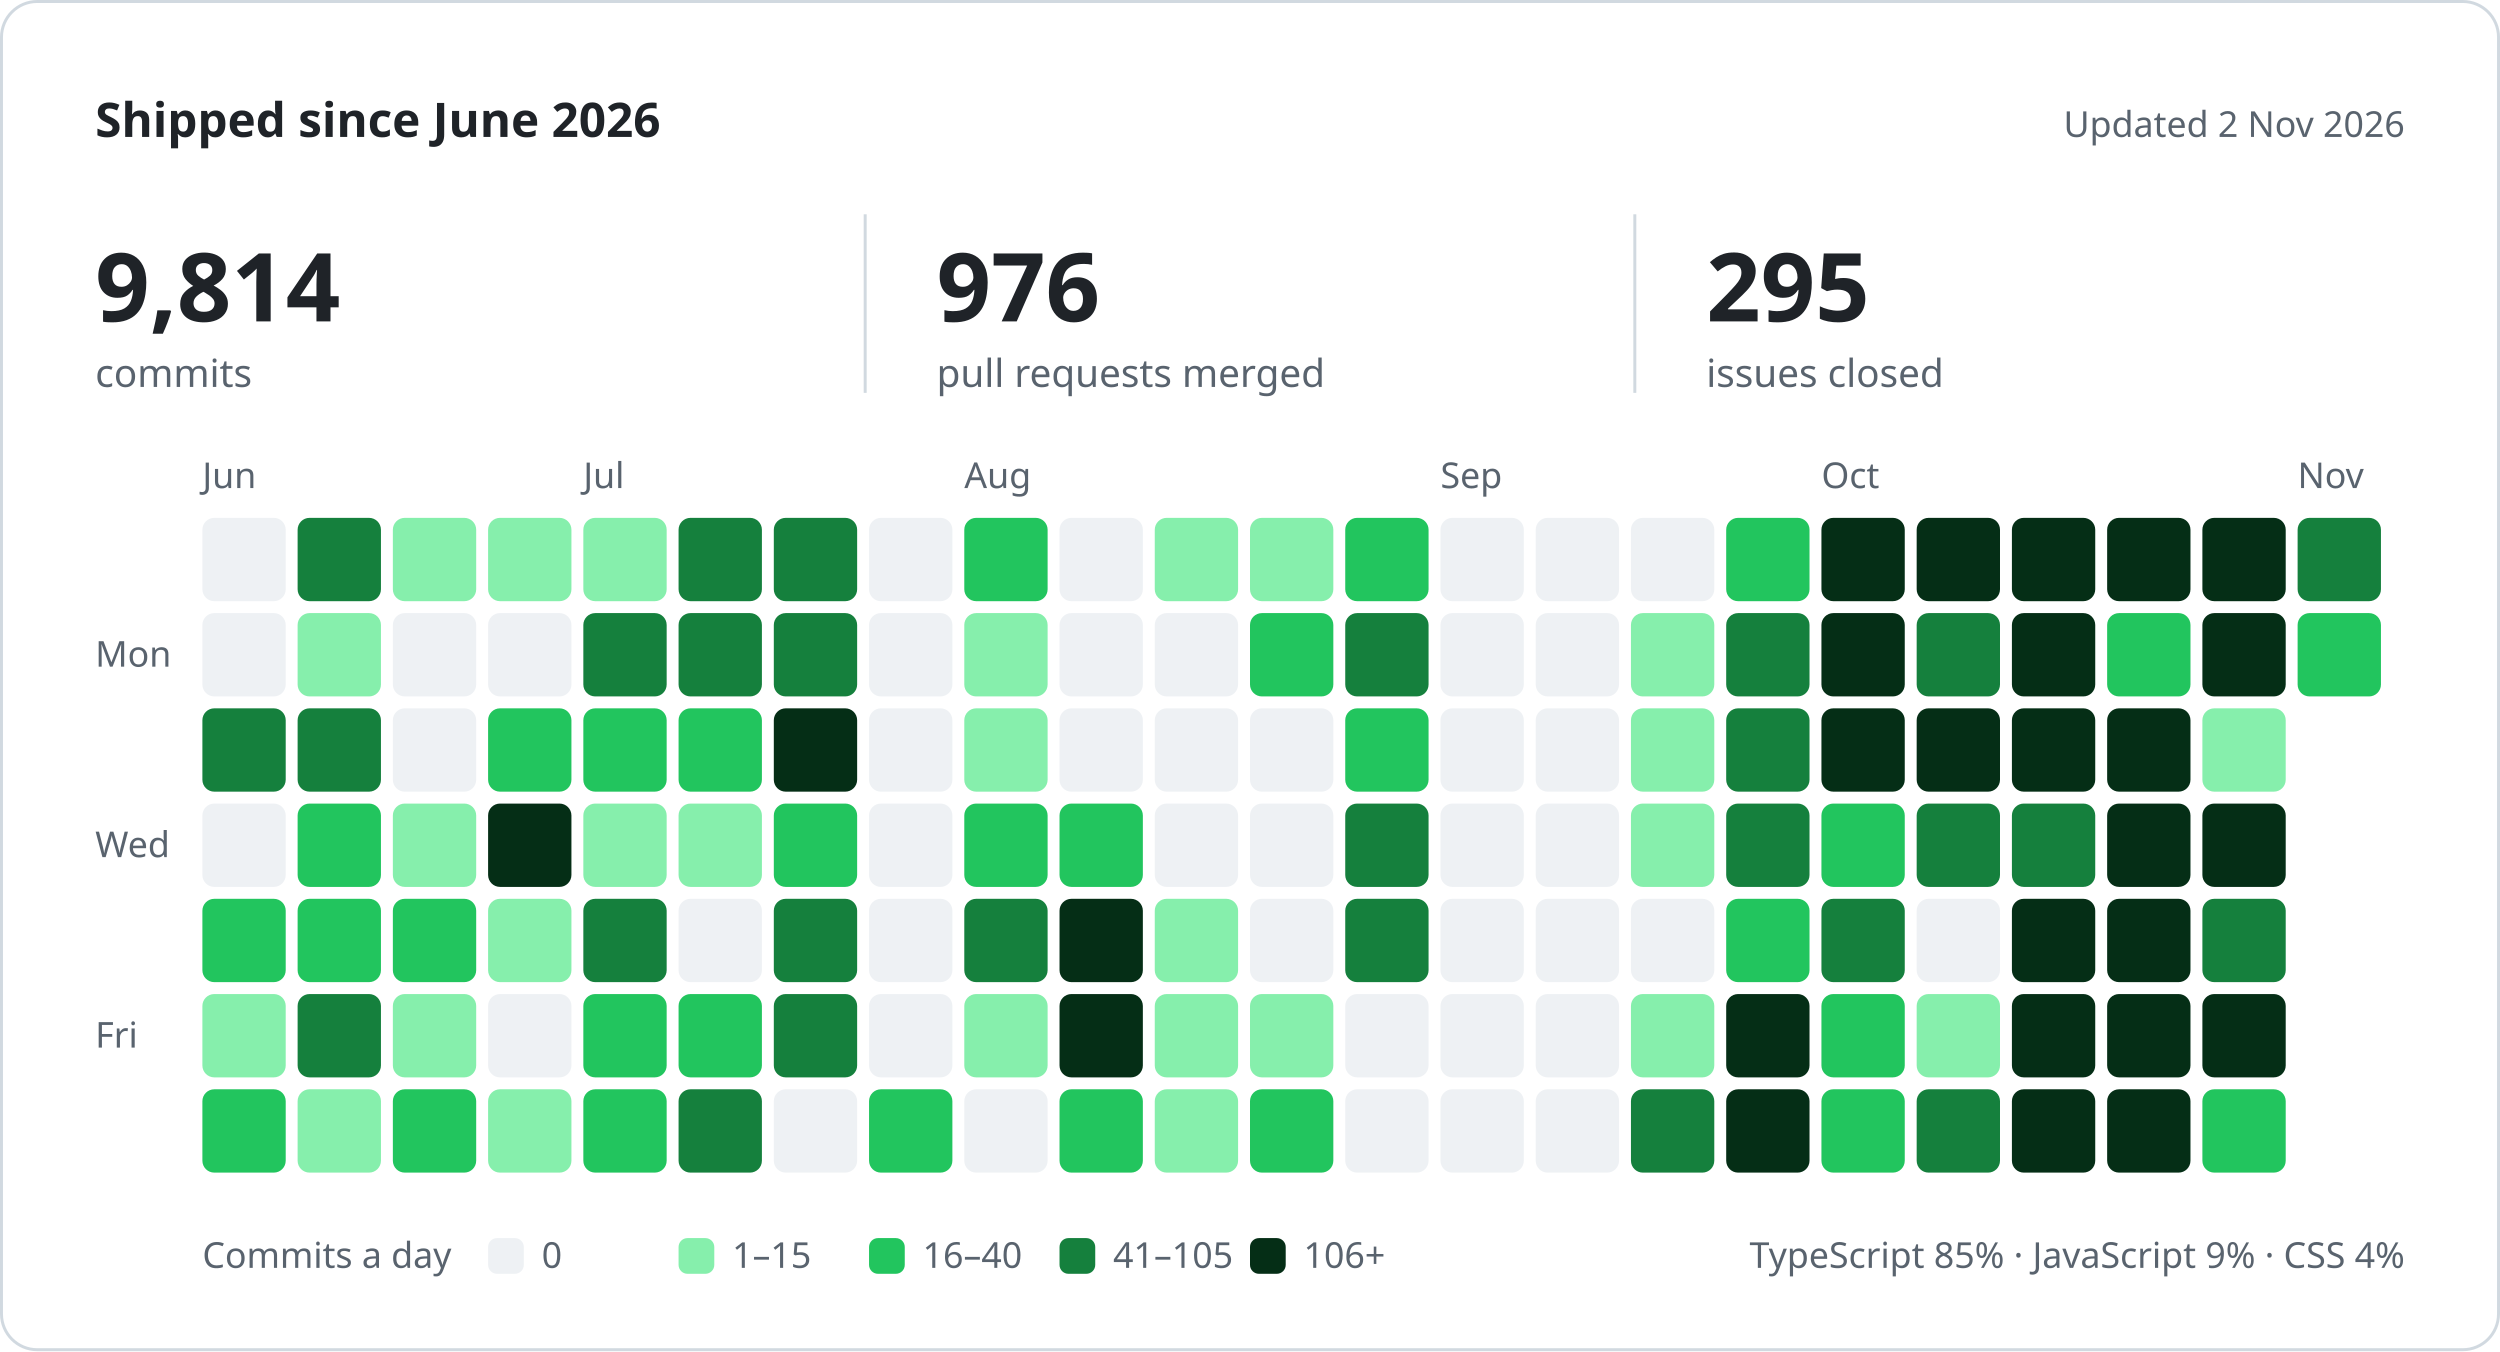
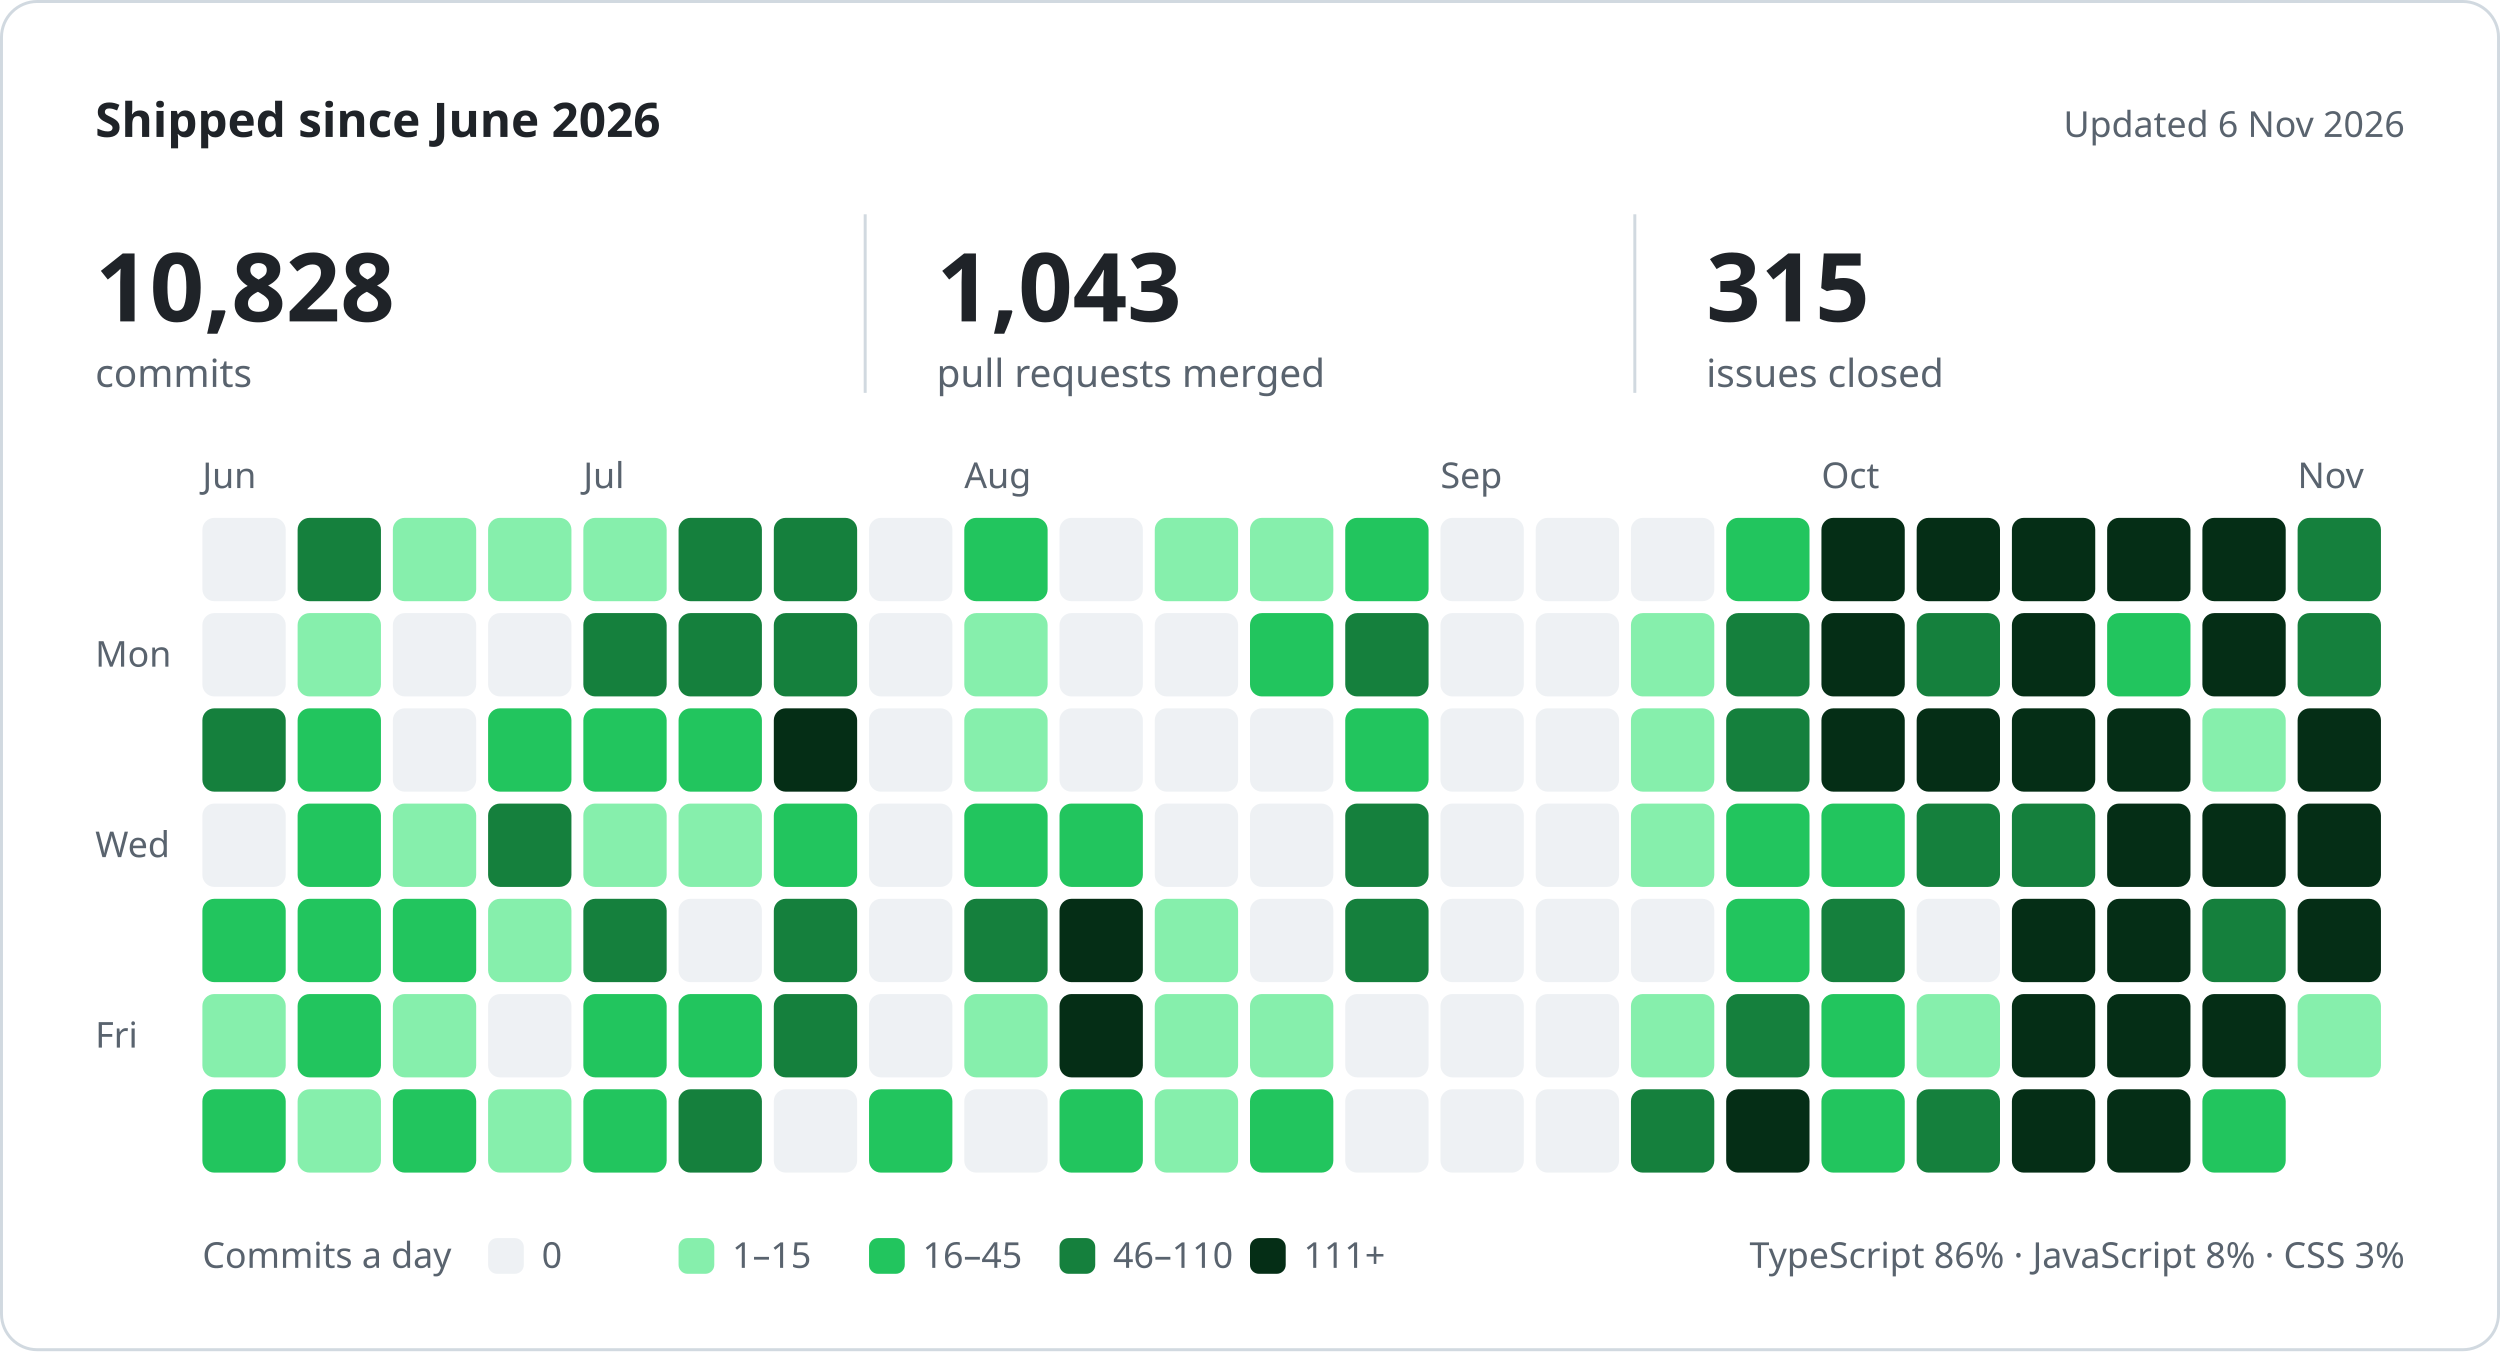
<svg xmlns="http://www.w3.org/2000/svg" width="840" height="454" viewBox="0 0 840 454" role="img" aria-labelledby="title desc" font-family="-apple-system, BlinkMacSystemFont, 'Segoe UI', 'Noto Sans', Helvetica, Arial, sans-serif">
  <rect x="0.5" y="0.5" width="839" height="453" rx="12" fill="none" stroke="#d1d9e0" />
  <text x="32" y="46" font-size="16" font-weight="600" fill="#1f2328">Shipped since June 2026</text>
-   <text x="808" y="46" font-size="12" text-anchor="end" fill="#59636e">Updated 2 Nov 2026</text>
-   <text x="32.0" y="108" font-size="32" font-weight="600" fill="#1f2328">9,814</text>
+   <text x="808" y="46" font-size="12" text-anchor="end" fill="#59636e">Updated 6 Nov 2026</text>
+   <text x="32.0" y="108" font-size="32" font-weight="600" fill="#1f2328">10,828</text>
  <text x="32.0" y="130" font-size="13" fill="#59636e">commits</text>
  <line x1="290.7" y1="72" x2="290.7" y2="132" stroke="#d1d9e0" />
-   <text x="314.7" y="108" font-size="32" font-weight="600" fill="#1f2328">976</text>
+   <text x="314.7" y="108" font-size="32" font-weight="600" fill="#1f2328">1,043</text>
  <text x="314.7" y="130" font-size="13" fill="#59636e">pull requests merged</text>
  <line x1="549.3" y1="72" x2="549.3" y2="132" stroke="#d1d9e0" />
-   <text x="573.3" y="108" font-size="32" font-weight="600" fill="#1f2328">295</text>
+   <text x="573.3" y="108" font-size="32" font-weight="600" fill="#1f2328">315</text>
  <text x="573.3" y="130" font-size="13" fill="#59636e">issues closed</text>
  <text x="68" y="164" font-size="12" fill="#59636e">Jun</text>
  <rect x="68" y="174" width="28" height="28" rx="4" fill="#eef1f4" />
  <rect x="68" y="206" width="28" height="28" rx="4" fill="#eef1f4" />
  <rect x="68" y="238" width="28" height="28" rx="4" fill="#15803d" />
  <rect x="68" y="270" width="28" height="28" rx="4" fill="#eef1f4" />
  <rect x="68" y="302" width="28" height="28" rx="4" fill="#22c55e" />
  <rect x="68" y="334" width="28" height="28" rx="4" fill="#86efac" />
  <rect x="68" y="366" width="28" height="28" rx="4" fill="#22c55e" />
  <rect x="100" y="174" width="28" height="28" rx="4" fill="#15803d" />
  <rect x="100" y="206" width="28" height="28" rx="4" fill="#86efac" />
-   <rect x="100" y="238" width="28" height="28" rx="4" fill="#15803d" />
+   <rect x="100" y="238" width="28" height="28" rx="4" fill="#22c55e" />
  <rect x="100" y="270" width="28" height="28" rx="4" fill="#22c55e" />
  <rect x="100" y="302" width="28" height="28" rx="4" fill="#22c55e" />
-   <rect x="100" y="334" width="28" height="28" rx="4" fill="#15803d" />
+   <rect x="100" y="334" width="28" height="28" rx="4" fill="#22c55e" />
  <rect x="100" y="366" width="28" height="28" rx="4" fill="#86efac" />
  <rect x="132" y="174" width="28" height="28" rx="4" fill="#86efac" />
  <rect x="132" y="206" width="28" height="28" rx="4" fill="#eef1f4" />
  <rect x="132" y="238" width="28" height="28" rx="4" fill="#eef1f4" />
  <rect x="132" y="270" width="28" height="28" rx="4" fill="#86efac" />
  <rect x="132" y="302" width="28" height="28" rx="4" fill="#22c55e" />
  <rect x="132" y="334" width="28" height="28" rx="4" fill="#86efac" />
  <rect x="132" y="366" width="28" height="28" rx="4" fill="#22c55e" />
  <rect x="164" y="174" width="28" height="28" rx="4" fill="#86efac" />
  <rect x="164" y="206" width="28" height="28" rx="4" fill="#eef1f4" />
  <rect x="164" y="238" width="28" height="28" rx="4" fill="#22c55e" />
-   <rect x="164" y="270" width="28" height="28" rx="4" fill="#052e16" />
+   <rect x="164" y="270" width="28" height="28" rx="4" fill="#15803d" />
  <rect x="164" y="302" width="28" height="28" rx="4" fill="#86efac" />
  <rect x="164" y="334" width="28" height="28" rx="4" fill="#eef1f4" />
  <rect x="164" y="366" width="28" height="28" rx="4" fill="#86efac" />
  <text x="196" y="164" font-size="12" fill="#59636e">Jul</text>
  <rect x="196" y="174" width="28" height="28" rx="4" fill="#86efac" />
  <rect x="196" y="206" width="28" height="28" rx="4" fill="#15803d" />
  <rect x="196" y="238" width="28" height="28" rx="4" fill="#22c55e" />
  <rect x="196" y="270" width="28" height="28" rx="4" fill="#86efac" />
  <rect x="196" y="302" width="28" height="28" rx="4" fill="#15803d" />
  <rect x="196" y="334" width="28" height="28" rx="4" fill="#22c55e" />
  <rect x="196" y="366" width="28" height="28" rx="4" fill="#22c55e" />
  <rect x="228" y="174" width="28" height="28" rx="4" fill="#15803d" />
  <rect x="228" y="206" width="28" height="28" rx="4" fill="#15803d" />
  <rect x="228" y="238" width="28" height="28" rx="4" fill="#22c55e" />
  <rect x="228" y="270" width="28" height="28" rx="4" fill="#86efac" />
  <rect x="228" y="302" width="28" height="28" rx="4" fill="#eef1f4" />
  <rect x="228" y="334" width="28" height="28" rx="4" fill="#22c55e" />
  <rect x="228" y="366" width="28" height="28" rx="4" fill="#15803d" />
  <rect x="260" y="174" width="28" height="28" rx="4" fill="#15803d" />
  <rect x="260" y="206" width="28" height="28" rx="4" fill="#15803d" />
  <rect x="260" y="238" width="28" height="28" rx="4" fill="#052e16" />
  <rect x="260" y="270" width="28" height="28" rx="4" fill="#22c55e" />
  <rect x="260" y="302" width="28" height="28" rx="4" fill="#15803d" />
  <rect x="260" y="334" width="28" height="28" rx="4" fill="#15803d" />
  <rect x="260" y="366" width="28" height="28" rx="4" fill="#eef1f4" />
  <rect x="292" y="174" width="28" height="28" rx="4" fill="#eef1f4" />
  <rect x="292" y="206" width="28" height="28" rx="4" fill="#eef1f4" />
  <rect x="292" y="238" width="28" height="28" rx="4" fill="#eef1f4" />
  <rect x="292" y="270" width="28" height="28" rx="4" fill="#eef1f4" />
  <rect x="292" y="302" width="28" height="28" rx="4" fill="#eef1f4" />
  <rect x="292" y="334" width="28" height="28" rx="4" fill="#eef1f4" />
  <rect x="292" y="366" width="28" height="28" rx="4" fill="#22c55e" />
  <text x="324" y="164" font-size="12" fill="#59636e">Aug</text>
  <rect x="324" y="174" width="28" height="28" rx="4" fill="#22c55e" />
  <rect x="324" y="206" width="28" height="28" rx="4" fill="#86efac" />
  <rect x="324" y="238" width="28" height="28" rx="4" fill="#86efac" />
  <rect x="324" y="270" width="28" height="28" rx="4" fill="#22c55e" />
  <rect x="324" y="302" width="28" height="28" rx="4" fill="#15803d" />
  <rect x="324" y="334" width="28" height="28" rx="4" fill="#86efac" />
  <rect x="324" y="366" width="28" height="28" rx="4" fill="#eef1f4" />
  <rect x="356" y="174" width="28" height="28" rx="4" fill="#eef1f4" />
  <rect x="356" y="206" width="28" height="28" rx="4" fill="#eef1f4" />
  <rect x="356" y="238" width="28" height="28" rx="4" fill="#eef1f4" />
  <rect x="356" y="270" width="28" height="28" rx="4" fill="#22c55e" />
  <rect x="356" y="302" width="28" height="28" rx="4" fill="#052e16" />
  <rect x="356" y="334" width="28" height="28" rx="4" fill="#052e16" />
  <rect x="356" y="366" width="28" height="28" rx="4" fill="#22c55e" />
  <rect x="388" y="174" width="28" height="28" rx="4" fill="#86efac" />
  <rect x="388" y="206" width="28" height="28" rx="4" fill="#eef1f4" />
  <rect x="388" y="238" width="28" height="28" rx="4" fill="#eef1f4" />
  <rect x="388" y="270" width="28" height="28" rx="4" fill="#eef1f4" />
  <rect x="388" y="302" width="28" height="28" rx="4" fill="#86efac" />
  <rect x="388" y="334" width="28" height="28" rx="4" fill="#86efac" />
  <rect x="388" y="366" width="28" height="28" rx="4" fill="#86efac" />
  <rect x="420" y="174" width="28" height="28" rx="4" fill="#86efac" />
  <rect x="420" y="206" width="28" height="28" rx="4" fill="#22c55e" />
  <rect x="420" y="238" width="28" height="28" rx="4" fill="#eef1f4" />
  <rect x="420" y="270" width="28" height="28" rx="4" fill="#eef1f4" />
  <rect x="420" y="302" width="28" height="28" rx="4" fill="#eef1f4" />
  <rect x="420" y="334" width="28" height="28" rx="4" fill="#86efac" />
  <rect x="420" y="366" width="28" height="28" rx="4" fill="#22c55e" />
  <rect x="452" y="174" width="28" height="28" rx="4" fill="#22c55e" />
  <rect x="452" y="206" width="28" height="28" rx="4" fill="#15803d" />
  <rect x="452" y="238" width="28" height="28" rx="4" fill="#22c55e" />
  <rect x="452" y="270" width="28" height="28" rx="4" fill="#15803d" />
  <rect x="452" y="302" width="28" height="28" rx="4" fill="#15803d" />
  <rect x="452" y="334" width="28" height="28" rx="4" fill="#eef1f4" />
  <rect x="452" y="366" width="28" height="28" rx="4" fill="#eef1f4" />
  <text x="484" y="164" font-size="12" fill="#59636e">Sep</text>
  <rect x="484" y="174" width="28" height="28" rx="4" fill="#eef1f4" />
  <rect x="484" y="206" width="28" height="28" rx="4" fill="#eef1f4" />
  <rect x="484" y="238" width="28" height="28" rx="4" fill="#eef1f4" />
  <rect x="484" y="270" width="28" height="28" rx="4" fill="#eef1f4" />
  <rect x="484" y="302" width="28" height="28" rx="4" fill="#eef1f4" />
  <rect x="484" y="334" width="28" height="28" rx="4" fill="#eef1f4" />
  <rect x="484" y="366" width="28" height="28" rx="4" fill="#eef1f4" />
  <rect x="516" y="174" width="28" height="28" rx="4" fill="#eef1f4" />
  <rect x="516" y="206" width="28" height="28" rx="4" fill="#eef1f4" />
  <rect x="516" y="238" width="28" height="28" rx="4" fill="#eef1f4" />
  <rect x="516" y="270" width="28" height="28" rx="4" fill="#eef1f4" />
  <rect x="516" y="302" width="28" height="28" rx="4" fill="#eef1f4" />
  <rect x="516" y="334" width="28" height="28" rx="4" fill="#eef1f4" />
  <rect x="516" y="366" width="28" height="28" rx="4" fill="#eef1f4" />
  <rect x="548" y="174" width="28" height="28" rx="4" fill="#eef1f4" />
  <rect x="548" y="206" width="28" height="28" rx="4" fill="#86efac" />
  <rect x="548" y="238" width="28" height="28" rx="4" fill="#86efac" />
  <rect x="548" y="270" width="28" height="28" rx="4" fill="#86efac" />
  <rect x="548" y="302" width="28" height="28" rx="4" fill="#eef1f4" />
  <rect x="548" y="334" width="28" height="28" rx="4" fill="#86efac" />
  <rect x="548" y="366" width="28" height="28" rx="4" fill="#15803d" />
  <rect x="580" y="174" width="28" height="28" rx="4" fill="#22c55e" />
  <rect x="580" y="206" width="28" height="28" rx="4" fill="#15803d" />
  <rect x="580" y="238" width="28" height="28" rx="4" fill="#15803d" />
-   <rect x="580" y="270" width="28" height="28" rx="4" fill="#15803d" />
+   <rect x="580" y="270" width="28" height="28" rx="4" fill="#22c55e" />
  <rect x="580" y="302" width="28" height="28" rx="4" fill="#22c55e" />
-   <rect x="580" y="334" width="28" height="28" rx="4" fill="#052e16" />
+   <rect x="580" y="334" width="28" height="28" rx="4" fill="#15803d" />
  <rect x="580" y="366" width="28" height="28" rx="4" fill="#052e16" />
  <text x="612" y="164" font-size="12" fill="#59636e">Oct</text>
  <rect x="612" y="174" width="28" height="28" rx="4" fill="#052e16" />
  <rect x="612" y="206" width="28" height="28" rx="4" fill="#052e16" />
  <rect x="612" y="238" width="28" height="28" rx="4" fill="#052e16" />
  <rect x="612" y="270" width="28" height="28" rx="4" fill="#22c55e" />
  <rect x="612" y="302" width="28" height="28" rx="4" fill="#15803d" />
  <rect x="612" y="334" width="28" height="28" rx="4" fill="#22c55e" />
  <rect x="612" y="366" width="28" height="28" rx="4" fill="#22c55e" />
  <rect x="644" y="174" width="28" height="28" rx="4" fill="#052e16" />
  <rect x="644" y="206" width="28" height="28" rx="4" fill="#15803d" />
  <rect x="644" y="238" width="28" height="28" rx="4" fill="#052e16" />
  <rect x="644" y="270" width="28" height="28" rx="4" fill="#15803d" />
  <rect x="644" y="302" width="28" height="28" rx="4" fill="#eef1f4" />
  <rect x="644" y="334" width="28" height="28" rx="4" fill="#86efac" />
  <rect x="644" y="366" width="28" height="28" rx="4" fill="#15803d" />
  <rect x="676" y="174" width="28" height="28" rx="4" fill="#052e16" />
  <rect x="676" y="206" width="28" height="28" rx="4" fill="#052e16" />
  <rect x="676" y="238" width="28" height="28" rx="4" fill="#052e16" />
  <rect x="676" y="270" width="28" height="28" rx="4" fill="#15803d" />
  <rect x="676" y="302" width="28" height="28" rx="4" fill="#052e16" />
  <rect x="676" y="334" width="28" height="28" rx="4" fill="#052e16" />
  <rect x="676" y="366" width="28" height="28" rx="4" fill="#052e16" />
  <rect x="708" y="174" width="28" height="28" rx="4" fill="#052e16" />
  <rect x="708" y="206" width="28" height="28" rx="4" fill="#22c55e" />
  <rect x="708" y="238" width="28" height="28" rx="4" fill="#052e16" />
  <rect x="708" y="270" width="28" height="28" rx="4" fill="#052e16" />
  <rect x="708" y="302" width="28" height="28" rx="4" fill="#052e16" />
  <rect x="708" y="334" width="28" height="28" rx="4" fill="#052e16" />
  <rect x="708" y="366" width="28" height="28" rx="4" fill="#052e16" />
  <rect x="740" y="174" width="28" height="28" rx="4" fill="#052e16" />
  <rect x="740" y="206" width="28" height="28" rx="4" fill="#052e16" />
  <rect x="740" y="238" width="28" height="28" rx="4" fill="#86efac" />
  <rect x="740" y="270" width="28" height="28" rx="4" fill="#052e16" />
  <rect x="740" y="302" width="28" height="28" rx="4" fill="#15803d" />
  <rect x="740" y="334" width="28" height="28" rx="4" fill="#052e16" />
  <rect x="740" y="366" width="28" height="28" rx="4" fill="#22c55e" />
  <text x="772" y="164" font-size="12" fill="#59636e">Nov</text>
  <rect x="772" y="174" width="28" height="28" rx="4" fill="#15803d" />
-   <rect x="772" y="206" width="28" height="28" rx="4" fill="#22c55e" />
+   <rect x="772" y="206" width="28" height="28" rx="4" fill="#15803d" />
+   <rect x="772" y="238" width="28" height="28" rx="4" fill="#052e16" />
+   <rect x="772" y="270" width="28" height="28" rx="4" fill="#052e16" />
+   <rect x="772" y="302" width="28" height="28" rx="4" fill="#052e16" />
+   <rect x="772" y="334" width="28" height="28" rx="4" fill="#86efac" />
  <text x="32" y="224.0" font-size="12" fill="#59636e">Mon</text>
  <text x="32" y="288.0" font-size="12" fill="#59636e">Wed</text>
  <text x="32" y="352.0" font-size="12" fill="#59636e">Fri</text>
  <text x="68" y="426" font-size="12" fill="#59636e">Commits a day</text>
  <rect x="164" y="416" width="12" height="12" rx="3" fill="#eef1f4" />
  <text x="182" y="426" font-size="12" fill="#59636e">0</text>
  <rect x="228" y="416" width="12" height="12" rx="3" fill="#86efac" />
  <text x="246" y="426" font-size="12" fill="#59636e">1–15</text>
  <rect x="292" y="416" width="12" height="12" rx="3" fill="#22c55e" />
-   <text x="310" y="426" font-size="12" fill="#59636e">16–40</text>
+   <text x="310" y="426" font-size="12" fill="#59636e">16–45</text>
  <rect x="356" y="416" width="12" height="12" rx="3" fill="#15803d" />
-   <text x="374" y="426" font-size="12" fill="#59636e">41–105</text>
+   <text x="374" y="426" font-size="12" fill="#59636e">46–110</text>
  <rect x="420" y="416" width="12" height="12" rx="3" fill="#052e16" />
-   <text x="438" y="426" font-size="12" fill="#59636e">106+</text>
-   <text x="808" y="426" font-size="12" text-anchor="end" fill="#59636e">TypeScript 85% · JavaScript 9% · CSS 4%</text>
+   <text x="438" y="426" font-size="12" fill="#59636e">111+</text>
+   <text x="808" y="426" font-size="12" text-anchor="end" fill="#59636e">TypeScript 86% · JavaScript 8% · CSS 3%</text>
</svg>
